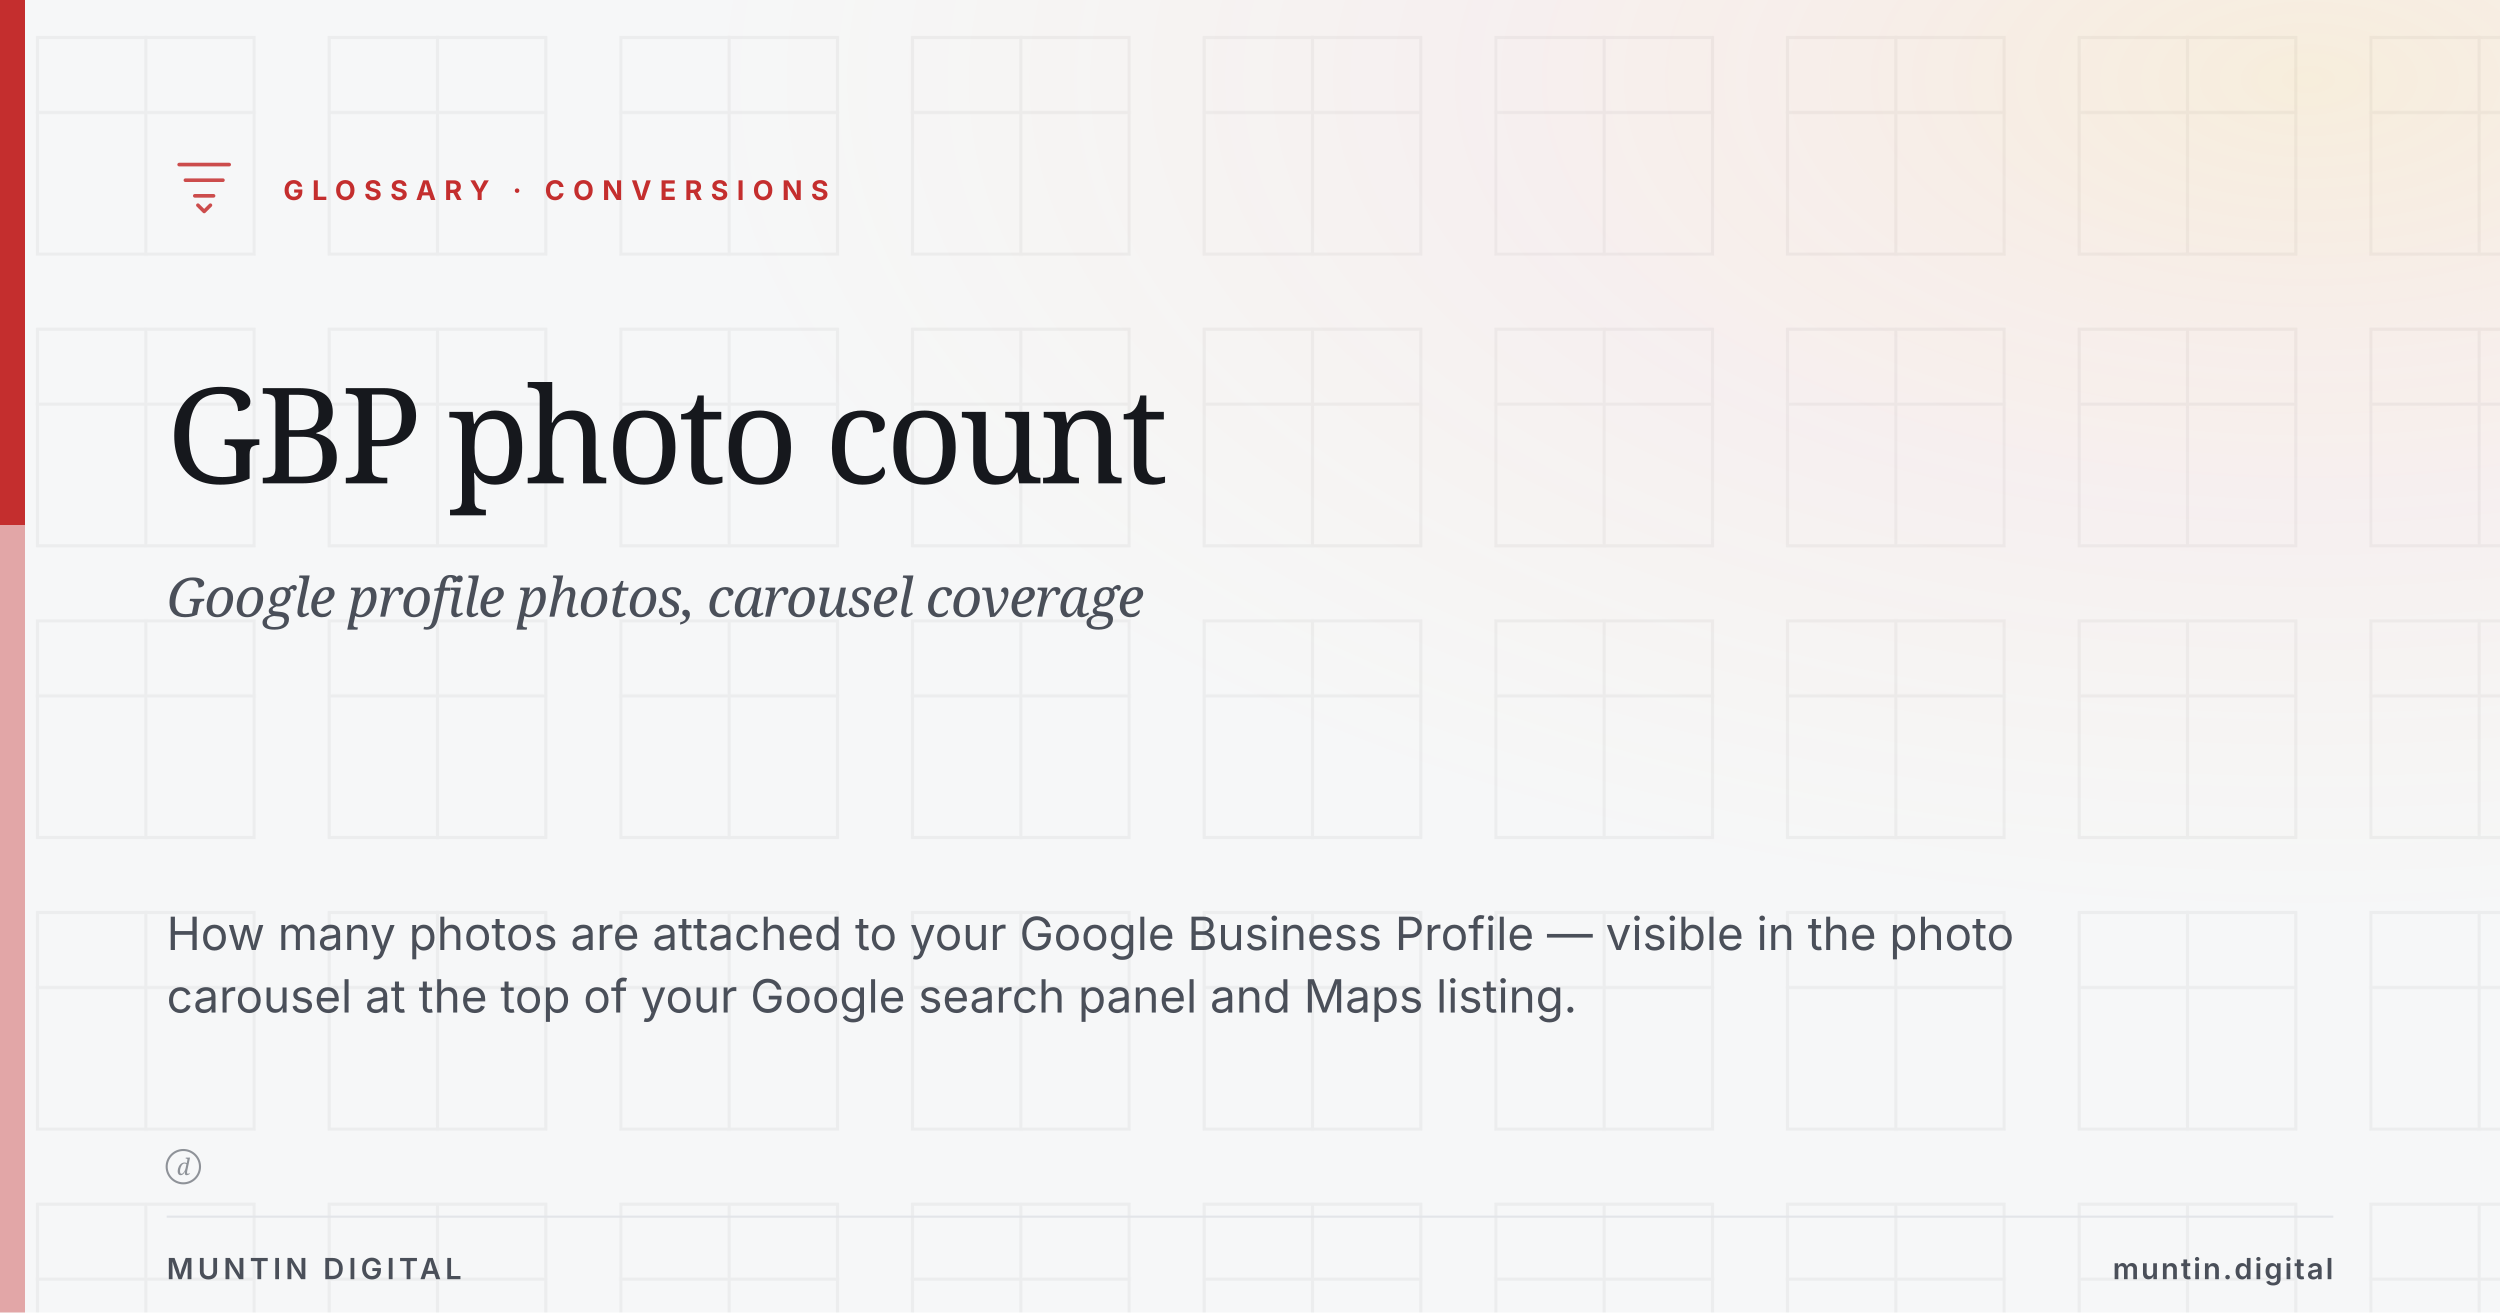
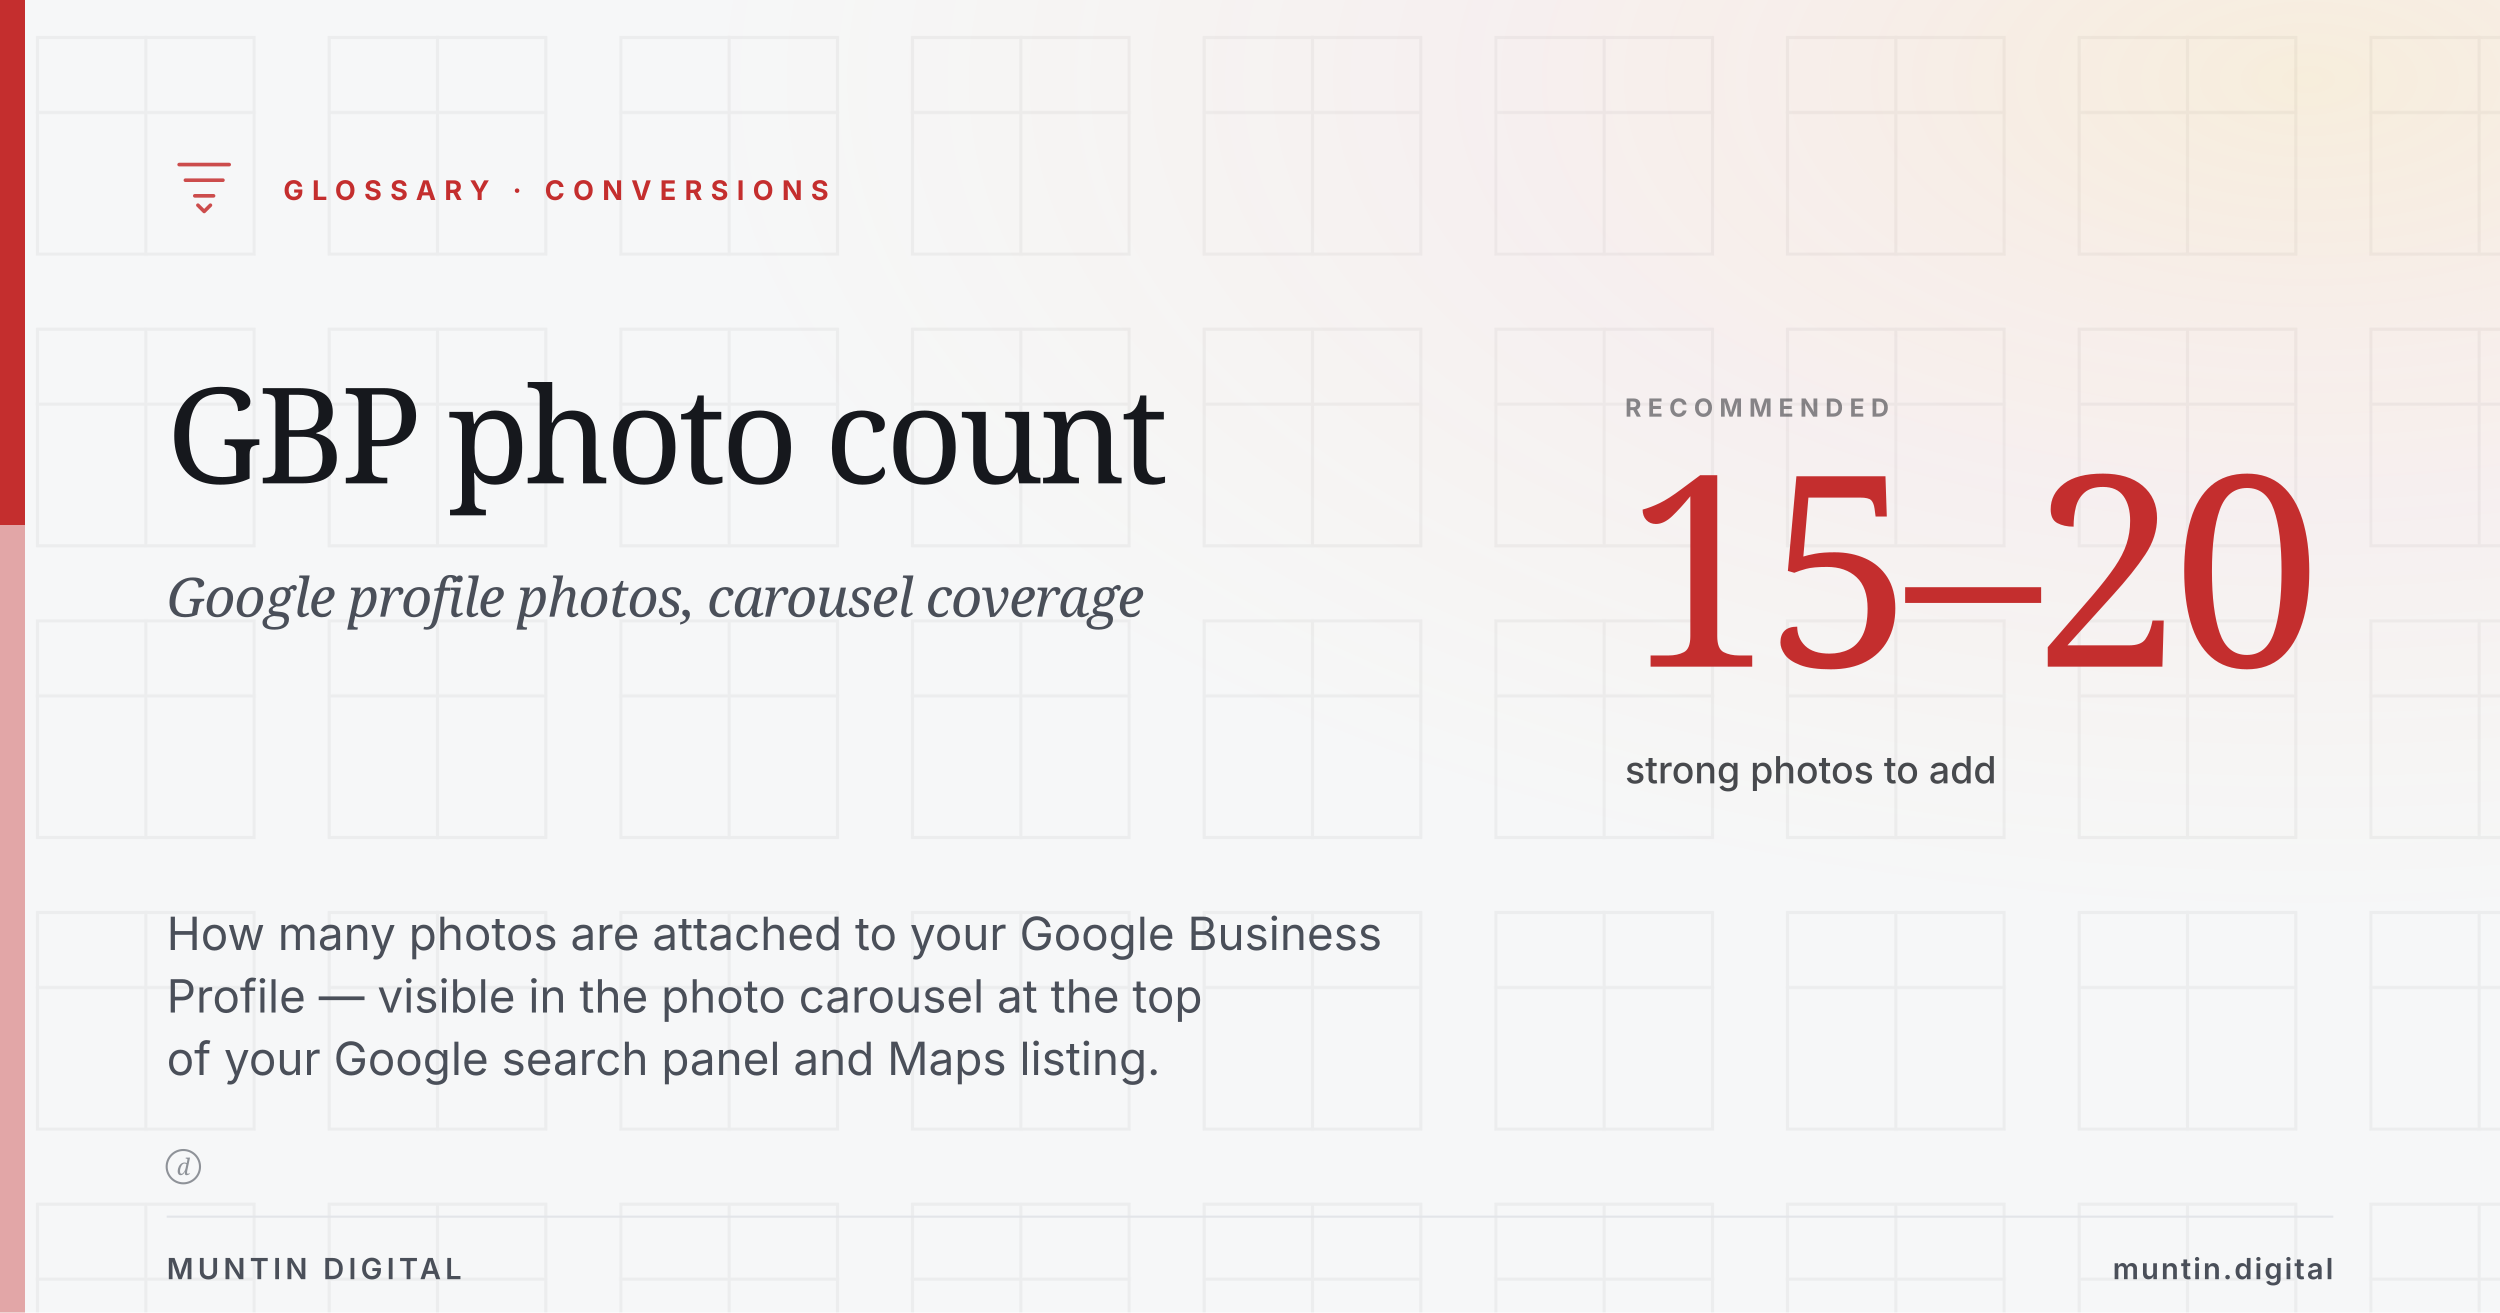
<svg xmlns="http://www.w3.org/2000/svg" viewBox="0 0 1200 630" width="1200" height="630">
  <rect width="1200" height="630" fill="#F6F7F8" />
  <defs>
    <pattern id="muntinField" x="0" y="0" width="140" height="140" patternUnits="userSpaceOnUse">
      <g transform="translate(18, 18)" fill="none" stroke="#16181D" stroke-width="1.5" stroke-linecap="square" stroke-linejoin="miter">
        <rect x="0" y="0" width="104" height="104" />
        <line x1="52" y1="0" x2="52" y2="104" />
        <line x1="0" y1="36" x2="104" y2="36" />
      </g>
    </pattern>
  </defs>
  <rect width="1200" height="630" fill="url(#muntinField)" opacity="0.045" />
  <defs>
    <radialGradient id="ghWarmSoft" cx="92%" cy="6%" r="64%">
      <stop offset="0%" stop-color="#FFB020" stop-opacity="0.13" />
      <stop offset="52%" stop-color="#FF6B5C" stop-opacity="0.05" />
      <stop offset="100%" stop-color="#FFB020" stop-opacity="0" />
    </radialGradient>
  </defs>
  <rect width="1200" height="630" fill="url(#ghWarmSoft)" />
  <rect x="0" y="0" width="12" height="252" fill="#C42E2E" />
  <rect x="0" y="252" width="12" height="378" fill="#C42E2E" opacity="0.4" />
  <g transform="translate(80, 70) scale(1.5)" fill="none" stroke="#C42E2E" stroke-width="1.167" stroke-linecap="round" stroke-linejoin="round" color="#C42E2E" opacity="0.85">
    <line x1="4" y1="6" x2="20" y2="6" />
    <line x1="6" y1="11" x2="18" y2="11" />
    <line x1="9" y1="16" x2="15" y2="16" />
    <polyline points="10 19 12 21 14 19" />
  </g>
  <text x="136" y="96" font-family="Inter, Arial, sans-serif" font-size="13" font-weight="700" letter-spacing="4" fill="#C42E2E">GLOSSARY · CONVERSIONS</text>
  <text x="80" y="232" font-family="Fraunces, Georgia, serif" font-size="64" font-weight="500" letter-spacing="-2" fill="#16181D">GBP photo count</text>
  <text x="80" y="296" font-family="Fraunces, Georgia, serif" font-style="italic" font-size="26" font-weight="400" letter-spacing="-0.5" fill="#4A4F59">Google profile photos, carousel coverage</text>
  <text x="80" y="456" font-family="Inter, Arial, sans-serif" font-size="22" font-weight="400" fill="#4A4F59">
-     <tspan x="80" dy="0">How many photos are attached to your Google Business Profile — visible in the photo</tspan>
-     <tspan x="80" dy="30">carousel at the top of your Google search panel and Maps listing.</tspan>
+     <tspan x="80" dy="0">How many photos are attached to your Google Business</tspan>
+     <tspan x="80" dy="30">Profile — visible in the photo carousel at the top</tspan>
+     <tspan x="80" dy="30">of your Google search panel and Maps listing.</tspan>
  </text>
+   <text x="780" y="200" font-family="Inter, Arial, sans-serif" font-size="12" font-weight="700" letter-spacing="3" fill="#16181D" opacity="0.5">RECOMMENDED</text>
+   <text x="780" y="320" font-family="Fraunces, Georgia, serif" font-size="128" font-weight="500" letter-spacing="-4" fill="#C42E2E">15–20</text>
+   <text x="780" y="376" font-family="Inter, Arial, sans-serif" font-size="18" font-weight="500" fill="#16181D" opacity="0.78">strong photos to add</text>
  <g transform="translate(80, 552)" fill="#4A4F59" opacity="0.6">
    <circle cx="8" cy="8" r="8" fill="none" stroke="#4A4F59" stroke-width="1" />
    <text x="8" y="12" text-anchor="middle" font-family="Fraunces, Georgia, serif" font-style="italic" font-size="11" font-weight="500" fill="#4A4F59">d</text>
  </g>
  <line x1="80" y1="584" x2="1120" y2="584" stroke="#E3E5E9" stroke-width="1" />
  <text x="80" y="614" font-family="Inter, Arial, sans-serif" font-size="14" font-weight="600" letter-spacing="2" fill="#4A4F59">MUNTIN DIGITAL</text>
  <text x="1120" y="614" text-anchor="end" font-family="Inter, Arial, sans-serif" font-size="14" font-weight="600" letter-spacing="1" fill="#4A4F59">muntin.digital</text>
</svg>
